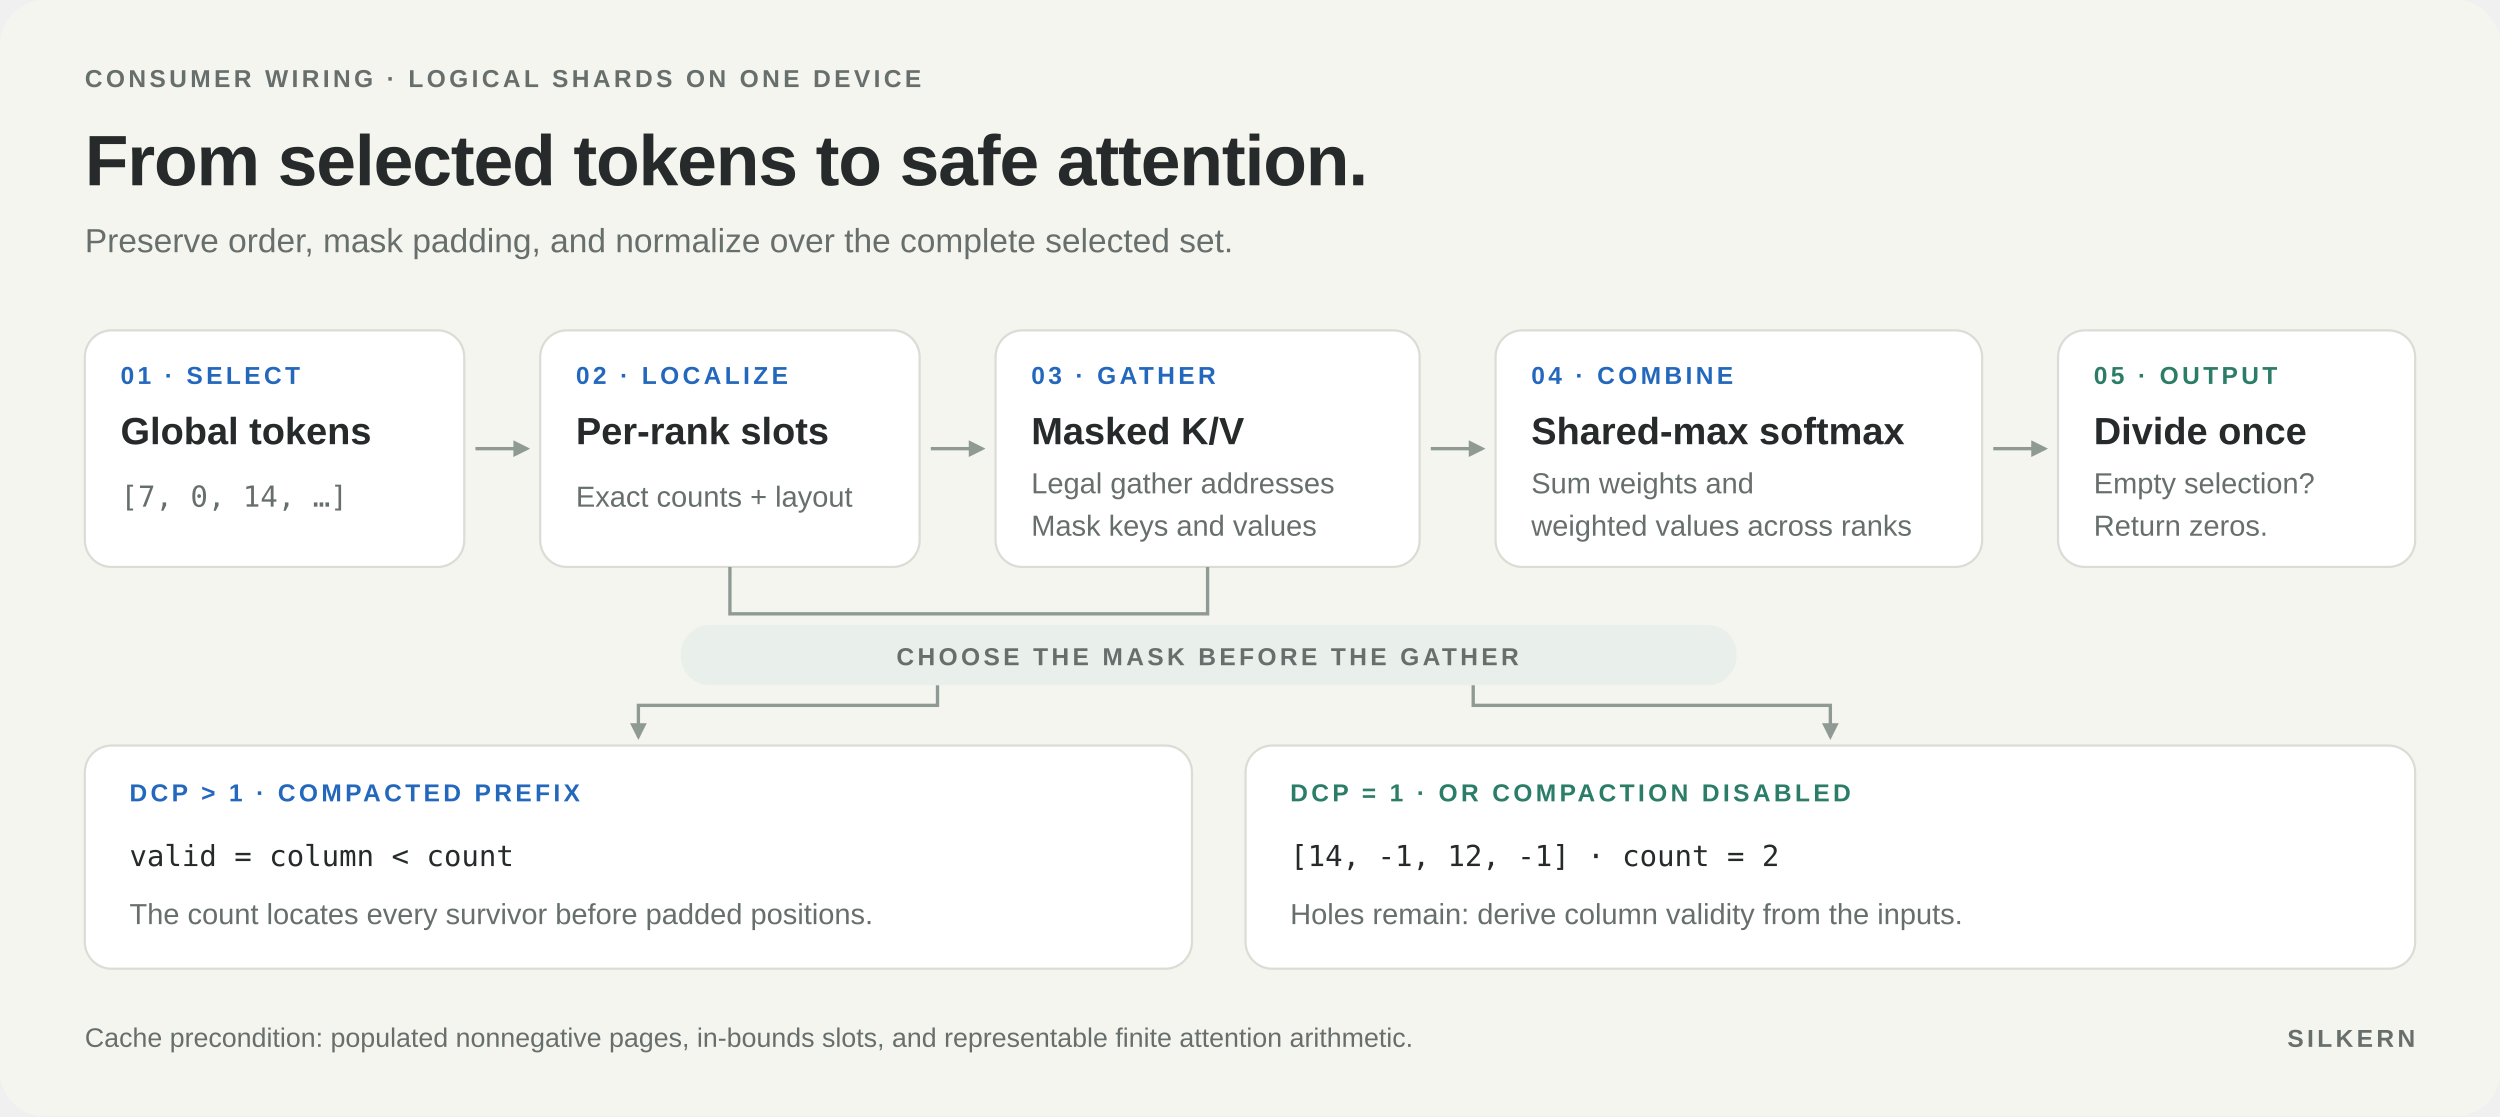
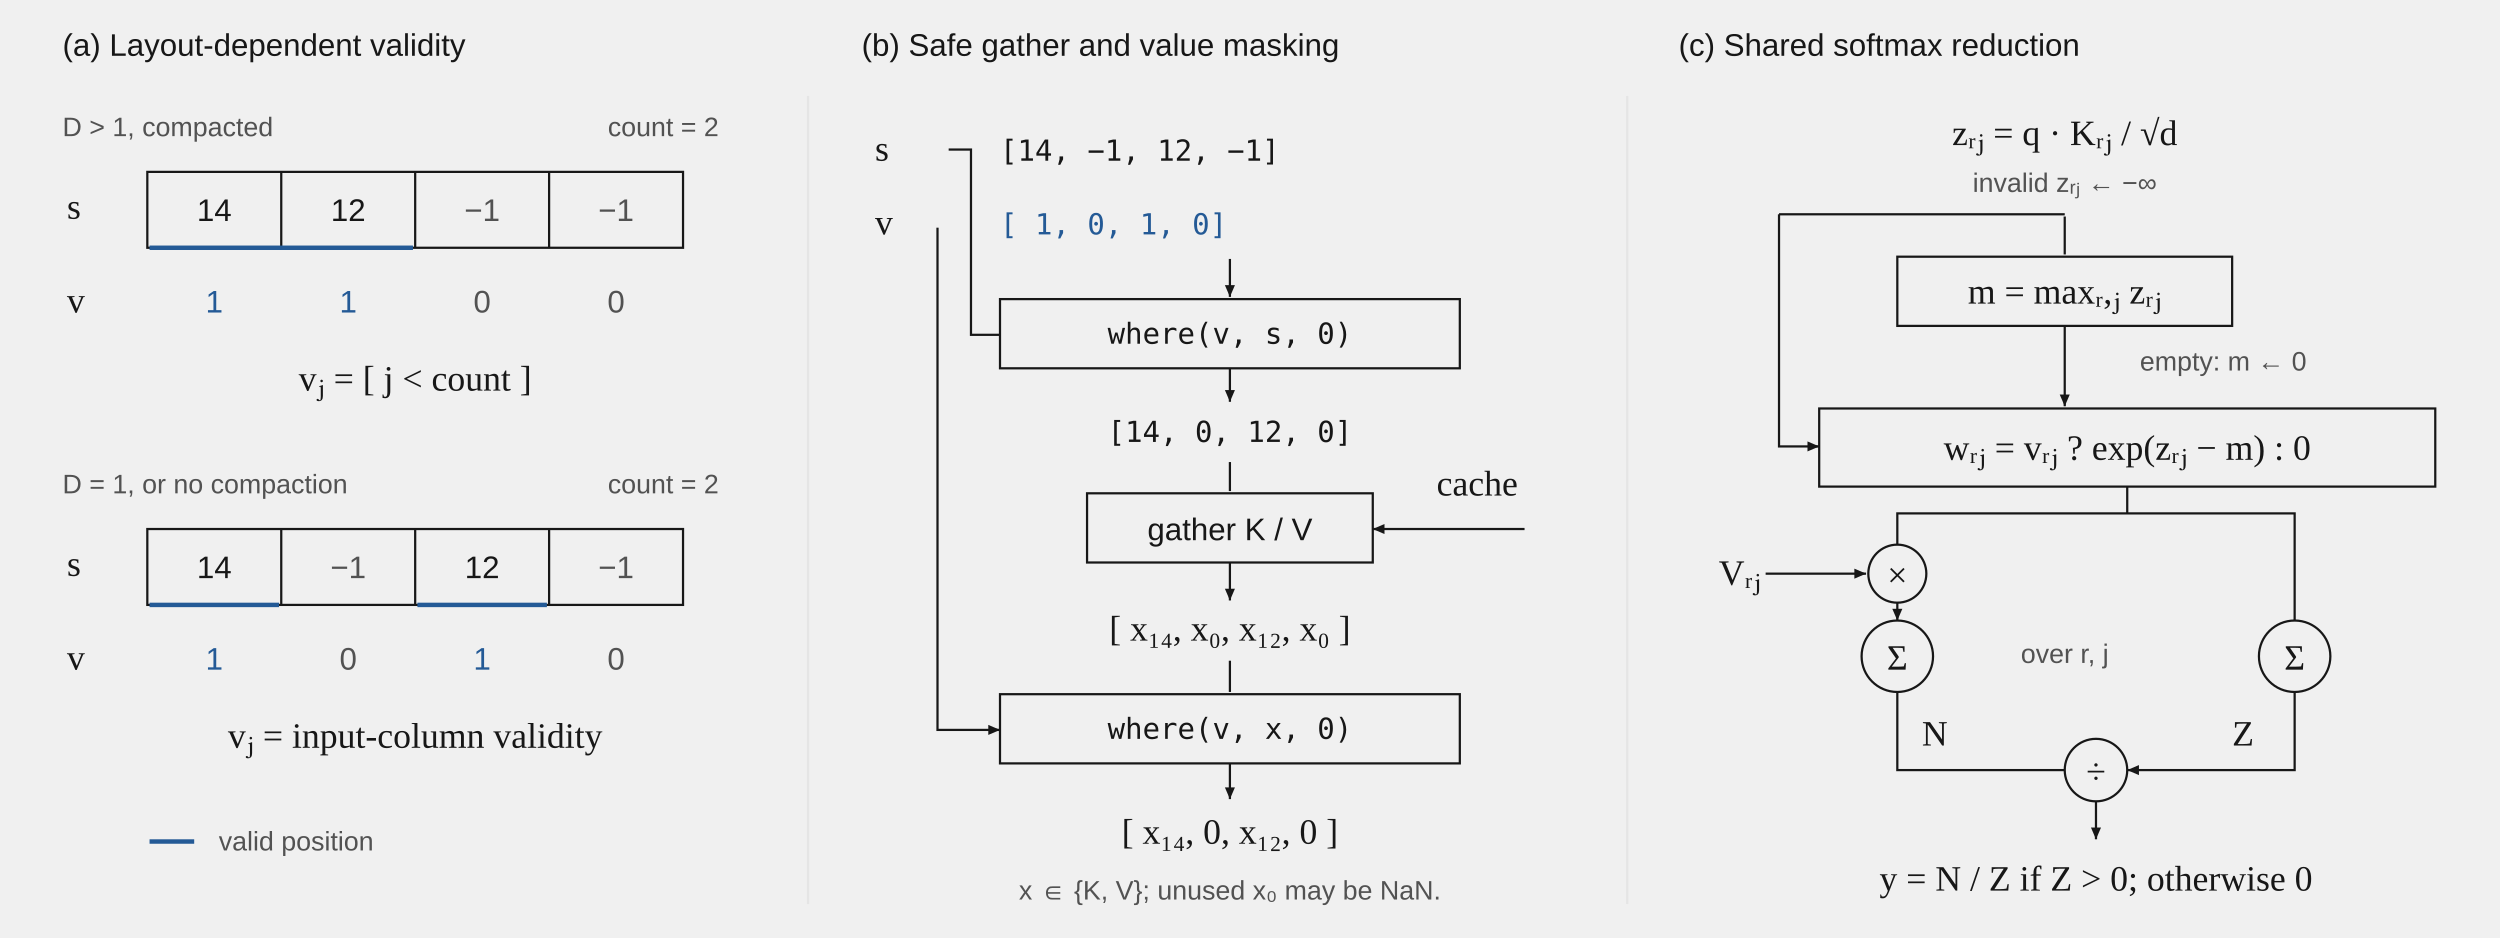
- <svg xmlns="http://www.w3.org/2000/svg" width="1120" height="500" viewBox="0 0 1120 500" role="img" aria-labelledby="title desc">
+ <svg xmlns="http://www.w3.org/2000/svg" width="1120" height="420" viewBox="0 0 1120 420" role="img" aria-labelledby="title desc">
  <style>
-     text{font-family:-apple-system,BlinkMacSystemFont,"Segoe UI",Arial,sans-serif;fill:#262a2a}
-     .canvas{fill:#f5f5f0}.card{fill:#fff;stroke:#dadcd5}.muted{fill:#676f6d}.rule{stroke:#8e9a93;fill:none;stroke-width:1.5}.arrow{fill:#8e9a93}.blue{fill:#2368bd}.green{fill:#2b7d68}.pill{fill:#e9efeb}.heading{font-size:17px;font-weight:600}.body{font-size:13px}.eyebrow{font-size:11px;font-weight:650;letter-spacing:1.5px}.mono{font-family:ui-monospace,SFMono-Regular,Consolas,monospace;font-size:13px}
-     @media(prefers-color-scheme:dark){text{fill:#eef0eb}.canvas{fill:#171d1c}.card{fill:#202826;stroke:#3b4842}.muted{fill:#abb8b1}.rule{stroke:#82988a}.arrow{fill:#82988a}.blue{fill:#7cb2f4}.green{fill:#80c6ae}.pill{fill:#303e36}}
+     text{font-family:Arial,Helvetica,sans-serif;font-size:14px;fill:#171717}
+     .muted{fill:#525252}.blue{fill:#245a96}.small{font-size:12px}.math{font-family:"STIX Two Math","Cambria Math","Times New Roman",serif;font-size:16px}.mono{font-family:ui-monospace,SFMono-Regular,Consolas,monospace;font-size:13px}.outline{fill:none;stroke:#171717;stroke-width:1}.rule{fill:none;stroke:#e5e5e5;stroke-width:1}.active{fill:none;stroke:#245a96;stroke-width:2}.arrow{fill:none;stroke:#171717;stroke-width:1;marker-end:url(#arrow)}.head{fill:#171717}
+     @media(prefers-color-scheme:dark){text{fill:#e5e5e5}.muted{fill:#a3a3a3}.blue{fill:#8eb5de}.outline,.arrow{stroke:#e5e5e5}.rule{stroke:#303030}.active{stroke:#8eb5de}.head{fill:#e5e5e5}}
  </style>
  <defs>
-     <marker id="arrowhead" viewBox="0 0 10 10" refX="8" refY="5" markerWidth="5" markerHeight="5" orient="auto">
-       <path class="arrow" d="M0 0 10 5 0 10Z" />
+     <marker id="arrow" viewBox="0 0 8 8" refX="7" refY="4" markerWidth="6" markerHeight="6" orient="auto">
+       <path class="head" d="M0 1 7 4 0 7Z" />
    </marker>
  </defs>
-   <rect class="canvas" width="1120" height="500" rx="20" />
-   <text class="eyebrow muted" x="38" y="39">CONSUMER WIRING · LOGICAL SHARDS ON ONE DEVICE</text>
-   <text x="38" y="83" font-size="32" font-weight="650" letter-spacing="-.5">From selected tokens to safe attention.</text>
-   <text class="muted" x="38" y="113" font-size="15">Preserve order, mask padding, and normalize over the complete selected set.</text>
-   <rect class="card" x="38" y="148" width="170" height="106" rx="12" />
-   <text class="eyebrow blue" x="54" y="172">01 · SELECT</text>
-   <text class="heading" x="54" y="199">Global tokens</text>
-   <text class="mono muted" x="54" y="227">[7, 0, 14, …]</text>
-   <path class="rule" marker-end="url(#arrowhead)" d="M213 201h23" />
-   <rect class="card" x="242" y="148" width="170" height="106" rx="12" />
-   <text class="eyebrow blue" x="258" y="172">02 · LOCALIZE</text>
-   <text class="heading" x="258" y="199">Per-rank slots</text>
-   <text class="body muted" x="258" y="227">Exact counts + layout</text>
-   <path class="rule" marker-end="url(#arrowhead)" d="M417 201h23" />
-   <rect class="card" x="446" y="148" width="190" height="106" rx="12" />
-   <text class="eyebrow blue" x="462" y="172">03 · GATHER</text>
-   <text class="heading" x="462" y="199">Masked K/V</text>
-   <text class="body muted" x="462" y="221">Legal gather addresses</text>
-   <text class="body muted" x="462" y="240">Mask keys and values</text>
-   <path class="rule" marker-end="url(#arrowhead)" d="M641 201h23" />
-   <rect class="card" x="670" y="148" width="218" height="106" rx="12" />
-   <text class="eyebrow blue" x="686" y="172">04 · COMBINE</text>
-   <text class="heading" x="686" y="199">Shared-max softmax</text>
-   <text class="body muted" x="686" y="221">Sum weights and</text>
-   <text class="body muted" x="686" y="240">weighted values across ranks</text>
-   <path class="rule" marker-end="url(#arrowhead)" d="M893 201h23" />
-   <rect class="card" x="922" y="148" width="160" height="106" rx="12" />
-   <text class="eyebrow green" x="938" y="172">05 · OUTPUT</text>
-   <text class="heading" x="938" y="199">Divide once</text>
-   <text class="body muted" x="938" y="221">Empty selection?</text>
-   <text class="body muted" x="938" y="240">Return zeros.</text>
-   <path class="rule" d="M327 254v21h214v-21" />
-   <rect class="pill" x="305" y="280" width="473" height="27" rx="13" />
-   <text class="eyebrow muted" x="541" y="298" text-anchor="middle">CHOOSE THE MASK BEFORE THE GATHER</text>
-   <path class="rule" marker-end="url(#arrowhead)" d="M420 307v9H286v14" />
-   <path class="rule" marker-end="url(#arrowhead)" d="M660 307v9H820v14" />
-   <rect class="card" x="38" y="334" width="496" height="100" rx="12" />
-   <text class="eyebrow blue" x="58" y="359">DCP &gt; 1 · COMPACTED PREFIX</text>
-   <text class="mono" x="58" y="388">valid = column &lt; count</text>
-   <text class="body muted" x="58" y="414">The count locates every survivor before padded positions.</text>
-   <rect class="card" x="558" y="334" width="524" height="100" rx="12" />
-   <text class="eyebrow green" x="578" y="359">DCP = 1 · OR COMPACTION DISABLED</text>
-   <text class="mono" x="578" y="388">[14, -1, 12, -1] · count = 2</text>
-   <text class="body muted" x="578" y="414">Holes remain: derive column validity from the inputs.</text>
-   <text class="muted" x="38" y="469" font-size="12">Cache precondition: populated nonnegative pages, in-bounds slots, and representable finite attention arithmetic.</text>
-   <text class="eyebrow muted" text-anchor="end" x="1082" y="469">SILKERN</text>
+   <path class="rule" d="M362 43V405M729 43V405" />
+   <text x="28" y="25">(a) Layout-dependent validity</text>
+   <text x="386" y="25">(b) Safe gather and value masking</text>
+   <text x="752" y="25">(c) Shared softmax reduction</text>
+   <text class="small muted" x="28" y="61">D &gt; 1, compacted</text>
+   <text class="small muted" x="322" y="61" text-anchor="end">count = 2</text>
+   <text class="math" x="30" y="98">s</text>
+   <path class="outline" d="M66 77H306V111H66ZM126 77V111M186 77V111M246 77V111" />
+   <g class="mono" text-anchor="middle">
+     <text x="96" y="99">14</text>
+     <text x="156" y="99">12</text>
+     <text class="muted" x="216" y="99">−1</text>
+     <text class="muted" x="276" y="99">−1</text>
+   </g>
+   <path class="active" d="M67 111H185" />
+   <text class="math" x="30" y="140">v</text>
+   <g class="mono" text-anchor="middle">
+     <text class="blue" x="96" y="140">1</text>
+     <text class="blue" x="156" y="140">1</text>
+     <text class="muted" x="216" y="140">0</text>
+     <text class="muted" x="276" y="140">0</text>
+   </g>
+   <text class="math" x="186" y="175" text-anchor="middle">vⱼ = [ j &lt; count ]</text>
+   <text class="small muted" x="28" y="221">D = 1, or no compaction</text>
+   <text class="small muted" x="322" y="221" text-anchor="end">count = 2</text>
+   <text class="math" x="30" y="258">s</text>
+   <path class="outline" d="M66 237H306V271H66ZM126 237V271M186 237V271M246 237V271" />
+   <g class="mono" text-anchor="middle">
+     <text x="96" y="259">14</text>
+     <text class="muted" x="156" y="259">−1</text>
+     <text x="216" y="259">12</text>
+     <text class="muted" x="276" y="259">−1</text>
+   </g>
+   <path class="active" d="M67 271H125M187 271H245" />
+   <text class="math" x="30" y="300">v</text>
+   <g class="mono" text-anchor="middle">
+     <text class="blue" x="96" y="300">1</text>
+     <text class="muted" x="156" y="300">0</text>
+     <text class="blue" x="216" y="300">1</text>
+     <text class="muted" x="276" y="300">0</text>
+   </g>
+   <text class="math" x="186" y="335" text-anchor="middle">vⱼ = input-column validity</text>
+   <path class="active" d="M67 377H87" />
+   <text class="small muted" x="98" y="381">valid position</text>
+   <text class="math" x="392" y="72">s</text>
+   <text class="mono" x="448" y="72">[14, −1, 12, −1]</text>
+   <text class="math" x="392" y="105">v</text>
+   <text class="mono blue" x="448" y="105">[ 1,  0,  1,  0]</text>
+   <path class="arrow" d="M425 67H435V150H448M551 116V133" />
+   <rect class="outline" x="448" y="134" width="206" height="31" />
+   <text class="mono" x="551" y="154" text-anchor="middle">where(v, s, 0)</text>
+   <path class="arrow" d="M551 165V180" />
+   <text class="mono" x="551" y="198" text-anchor="middle">[14, 0, 12, 0]</text>
+   <path class="arrow" d="M551 207V220M683 237H615" />
+   <rect class="outline" x="487" y="221" width="128" height="31" />
+   <text x="551" y="242" text-anchor="middle">gather K / V</text>
+   <text class="math" x="680" y="222" text-anchor="end">cache</text>
+   <path class="arrow" d="M551 252V269" />
+   <text class="math" x="551" y="287" text-anchor="middle">[ x₁₄, x₀, x₁₂, x₀ ]</text>
+   <path class="arrow" d="M551 296V310M420 102V327H448" />
+   <rect class="outline" x="448" y="311" width="206" height="31" />
+   <text class="mono" x="551" y="331" text-anchor="middle">where(v, x, 0)</text>
+   <path class="arrow" d="M551 342V358" />
+   <text class="math" x="551" y="378" text-anchor="middle">[ x₁₄, 0, x₁₂, 0 ]</text>
+   <text class="small muted" x="551" y="403" text-anchor="middle">x ∈ {K, V}; unused x₀ may be NaN.</text>
+   <text class="math" x="925" y="65" text-anchor="middle">zᵣⱼ = q · Kᵣⱼ / √d</text>
+   <text class="small muted" x="925" y="86" text-anchor="middle">invalid zᵣⱼ ← −∞</text>
+   <path class="arrow" d="M925 97V114M797 96V200H815" />
+   <path class="outline" d="M797 96H925" />
+   <rect class="outline" x="850" y="115" width="150" height="31" />
+   <text class="math" x="925" y="136" text-anchor="middle">m = maxᵣ,ⱼ zᵣⱼ</text>
+   <path class="arrow" d="M925 146V182" />
+   <text class="small muted" x="996" y="166" text-anchor="middle">empty: m ← 0</text>
+   <rect class="outline" x="815" y="183" width="276" height="35" />
+   <text class="math" x="953" y="206" text-anchor="middle">wᵣⱼ = vᵣⱼ ? exp(zᵣⱼ − m) : 0</text>
+   <path class="arrow" d="M953 218V230H850V244M953 230H1028V278M791 257H836" />
+   <text class="math" x="770" y="262">Vᵣⱼ</text>
+   <circle class="outline" cx="850" cy="257" r="13" />
+   <text class="math" x="850" y="263" text-anchor="middle">×</text>
+   <path class="arrow" d="M850 270V278" />
+   <circle class="outline" cx="850" cy="294" r="16" />
+   <text class="math" x="850" y="300" text-anchor="middle">Σ</text>
+   <circle class="outline" cx="1028" cy="294" r="16" />
+   <text class="math" x="1028" y="300" text-anchor="middle">Σ</text>
+   <text class="small muted" x="925" y="297" text-anchor="middle">over r, j</text>
+   <path class="arrow" d="M850 310V345H925M1028 310V345H953" />
+   <text class="math" x="861" y="334">N</text>
+   <text class="math" x="1000" y="334">Z</text>
+   <circle class="outline" cx="939" cy="345" r="14" />
+   <text class="math" x="939" y="351" text-anchor="middle">÷</text>
+   <path class="arrow" d="M939 359V376" />
+   <text class="math" x="939" y="399" text-anchor="middle">y = N / Z if Z &gt; 0; otherwise 0</text>
</svg>
